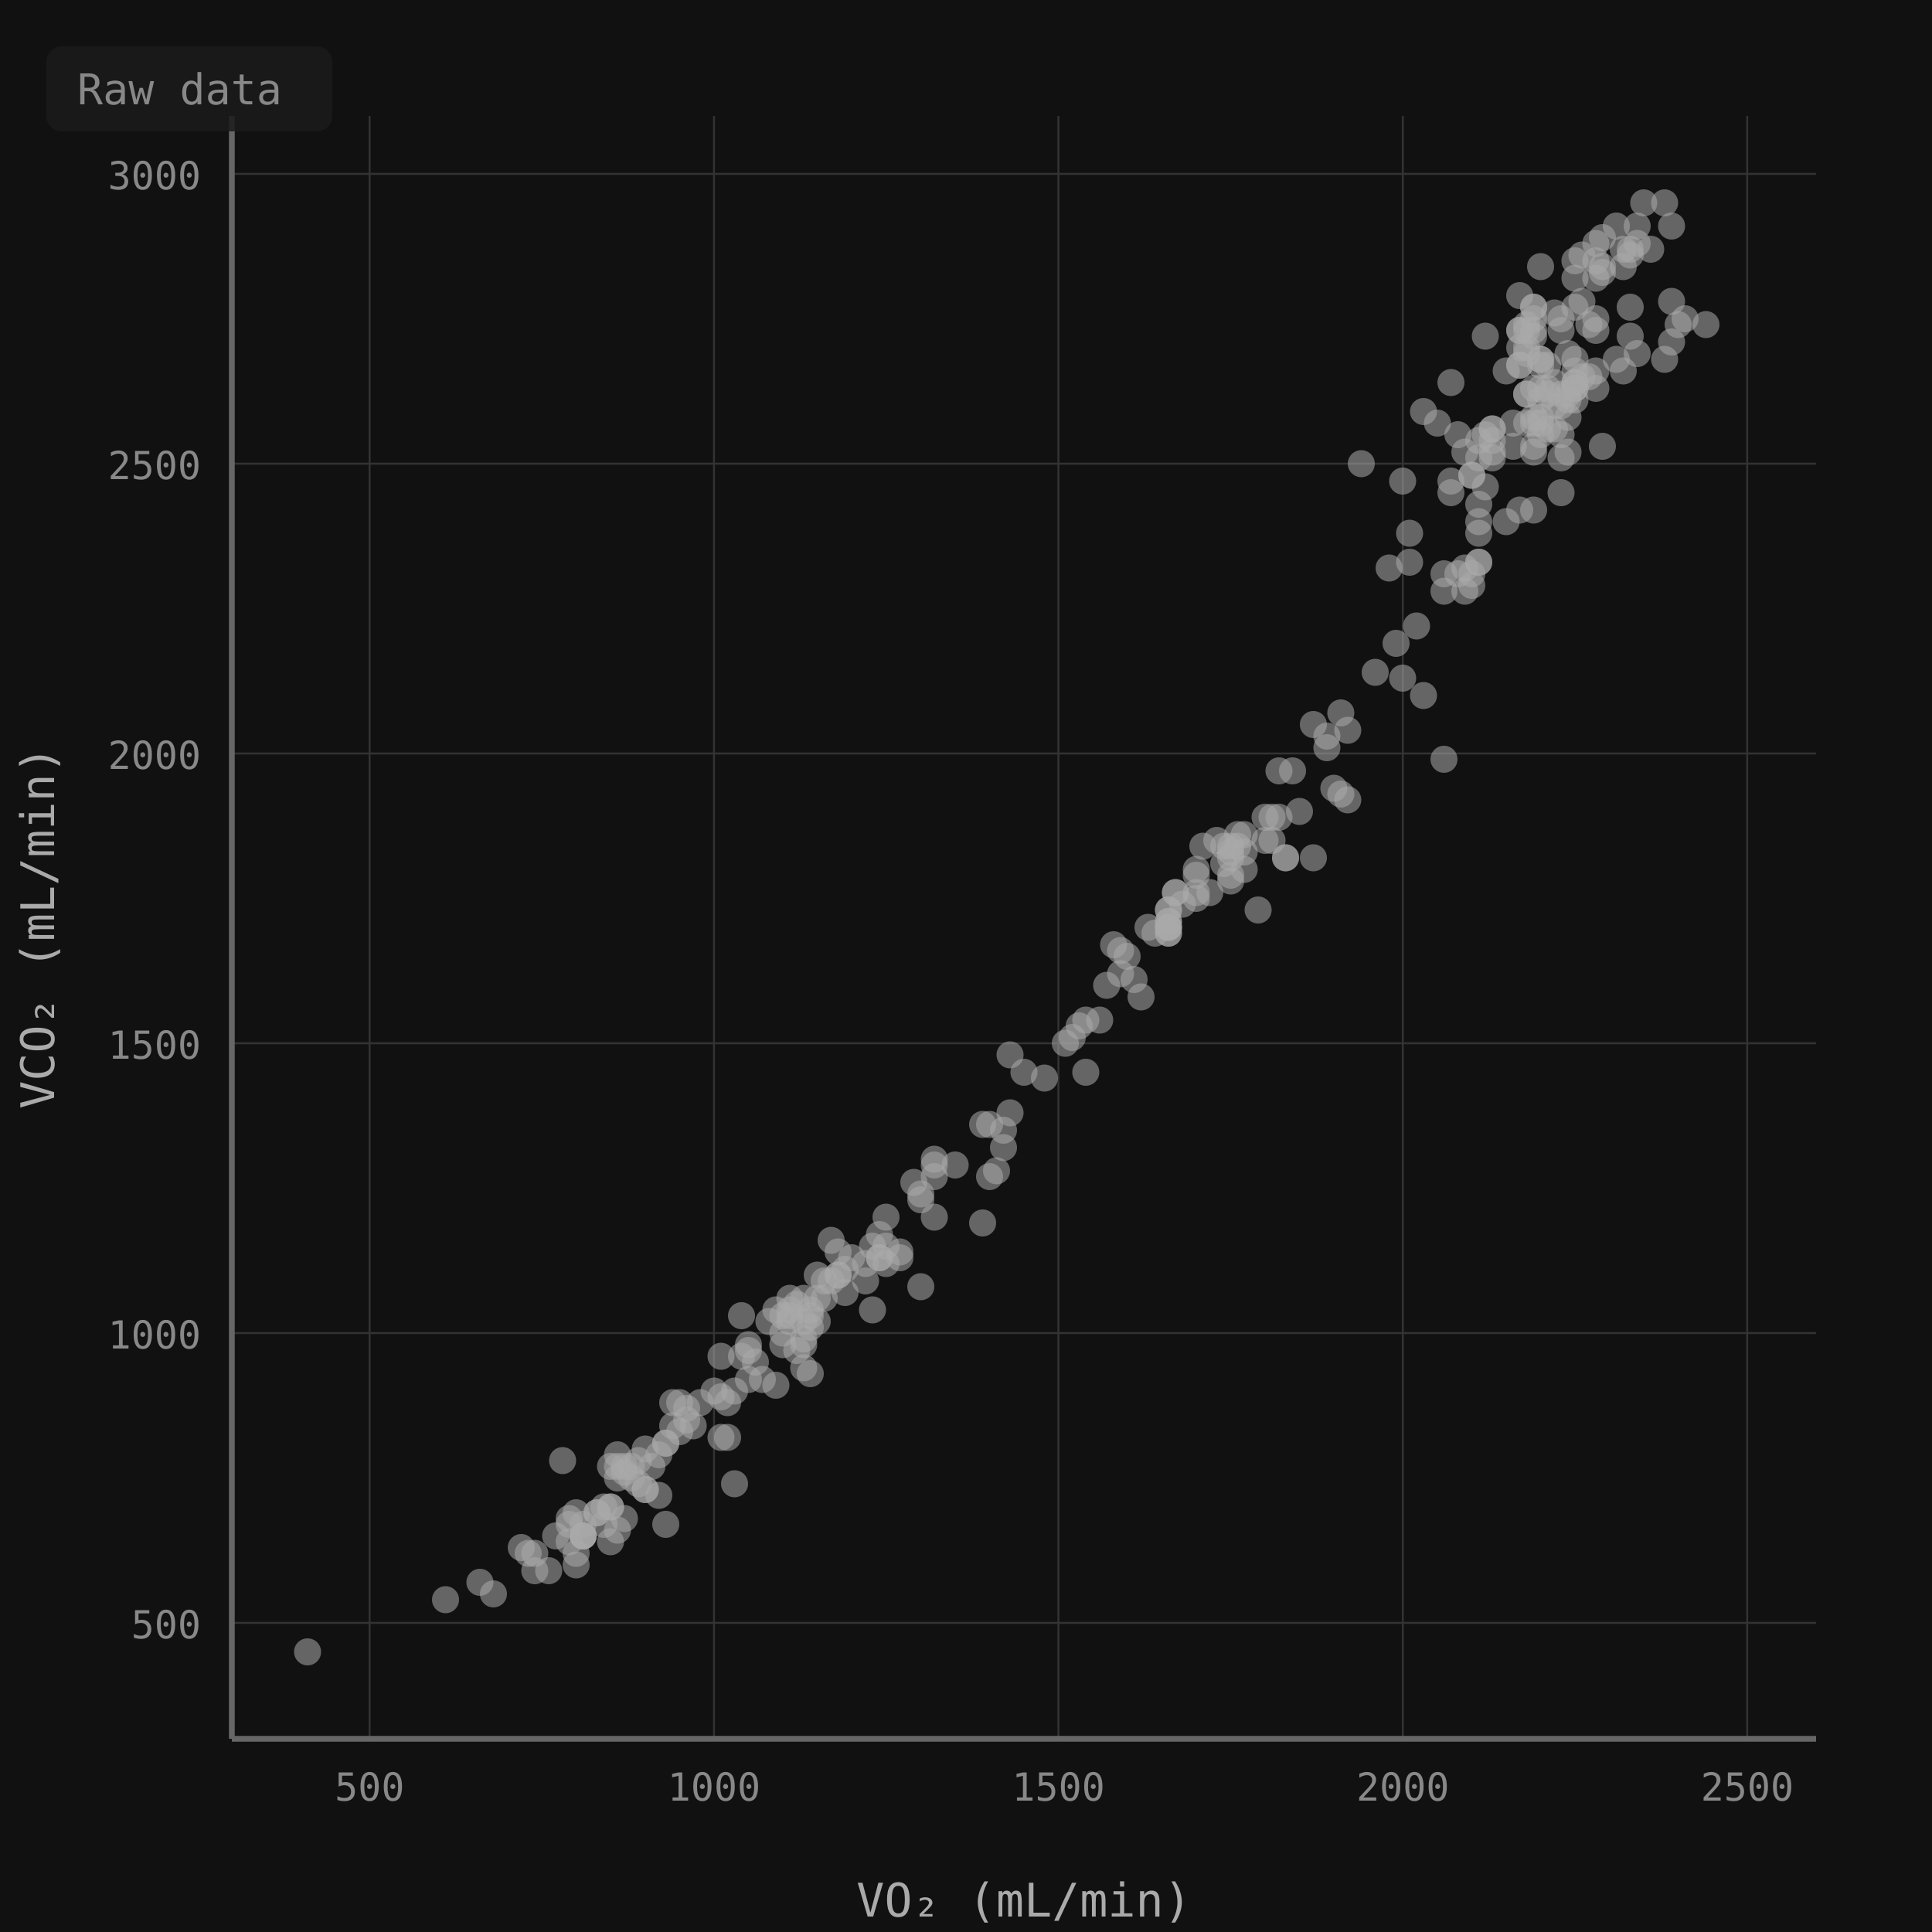
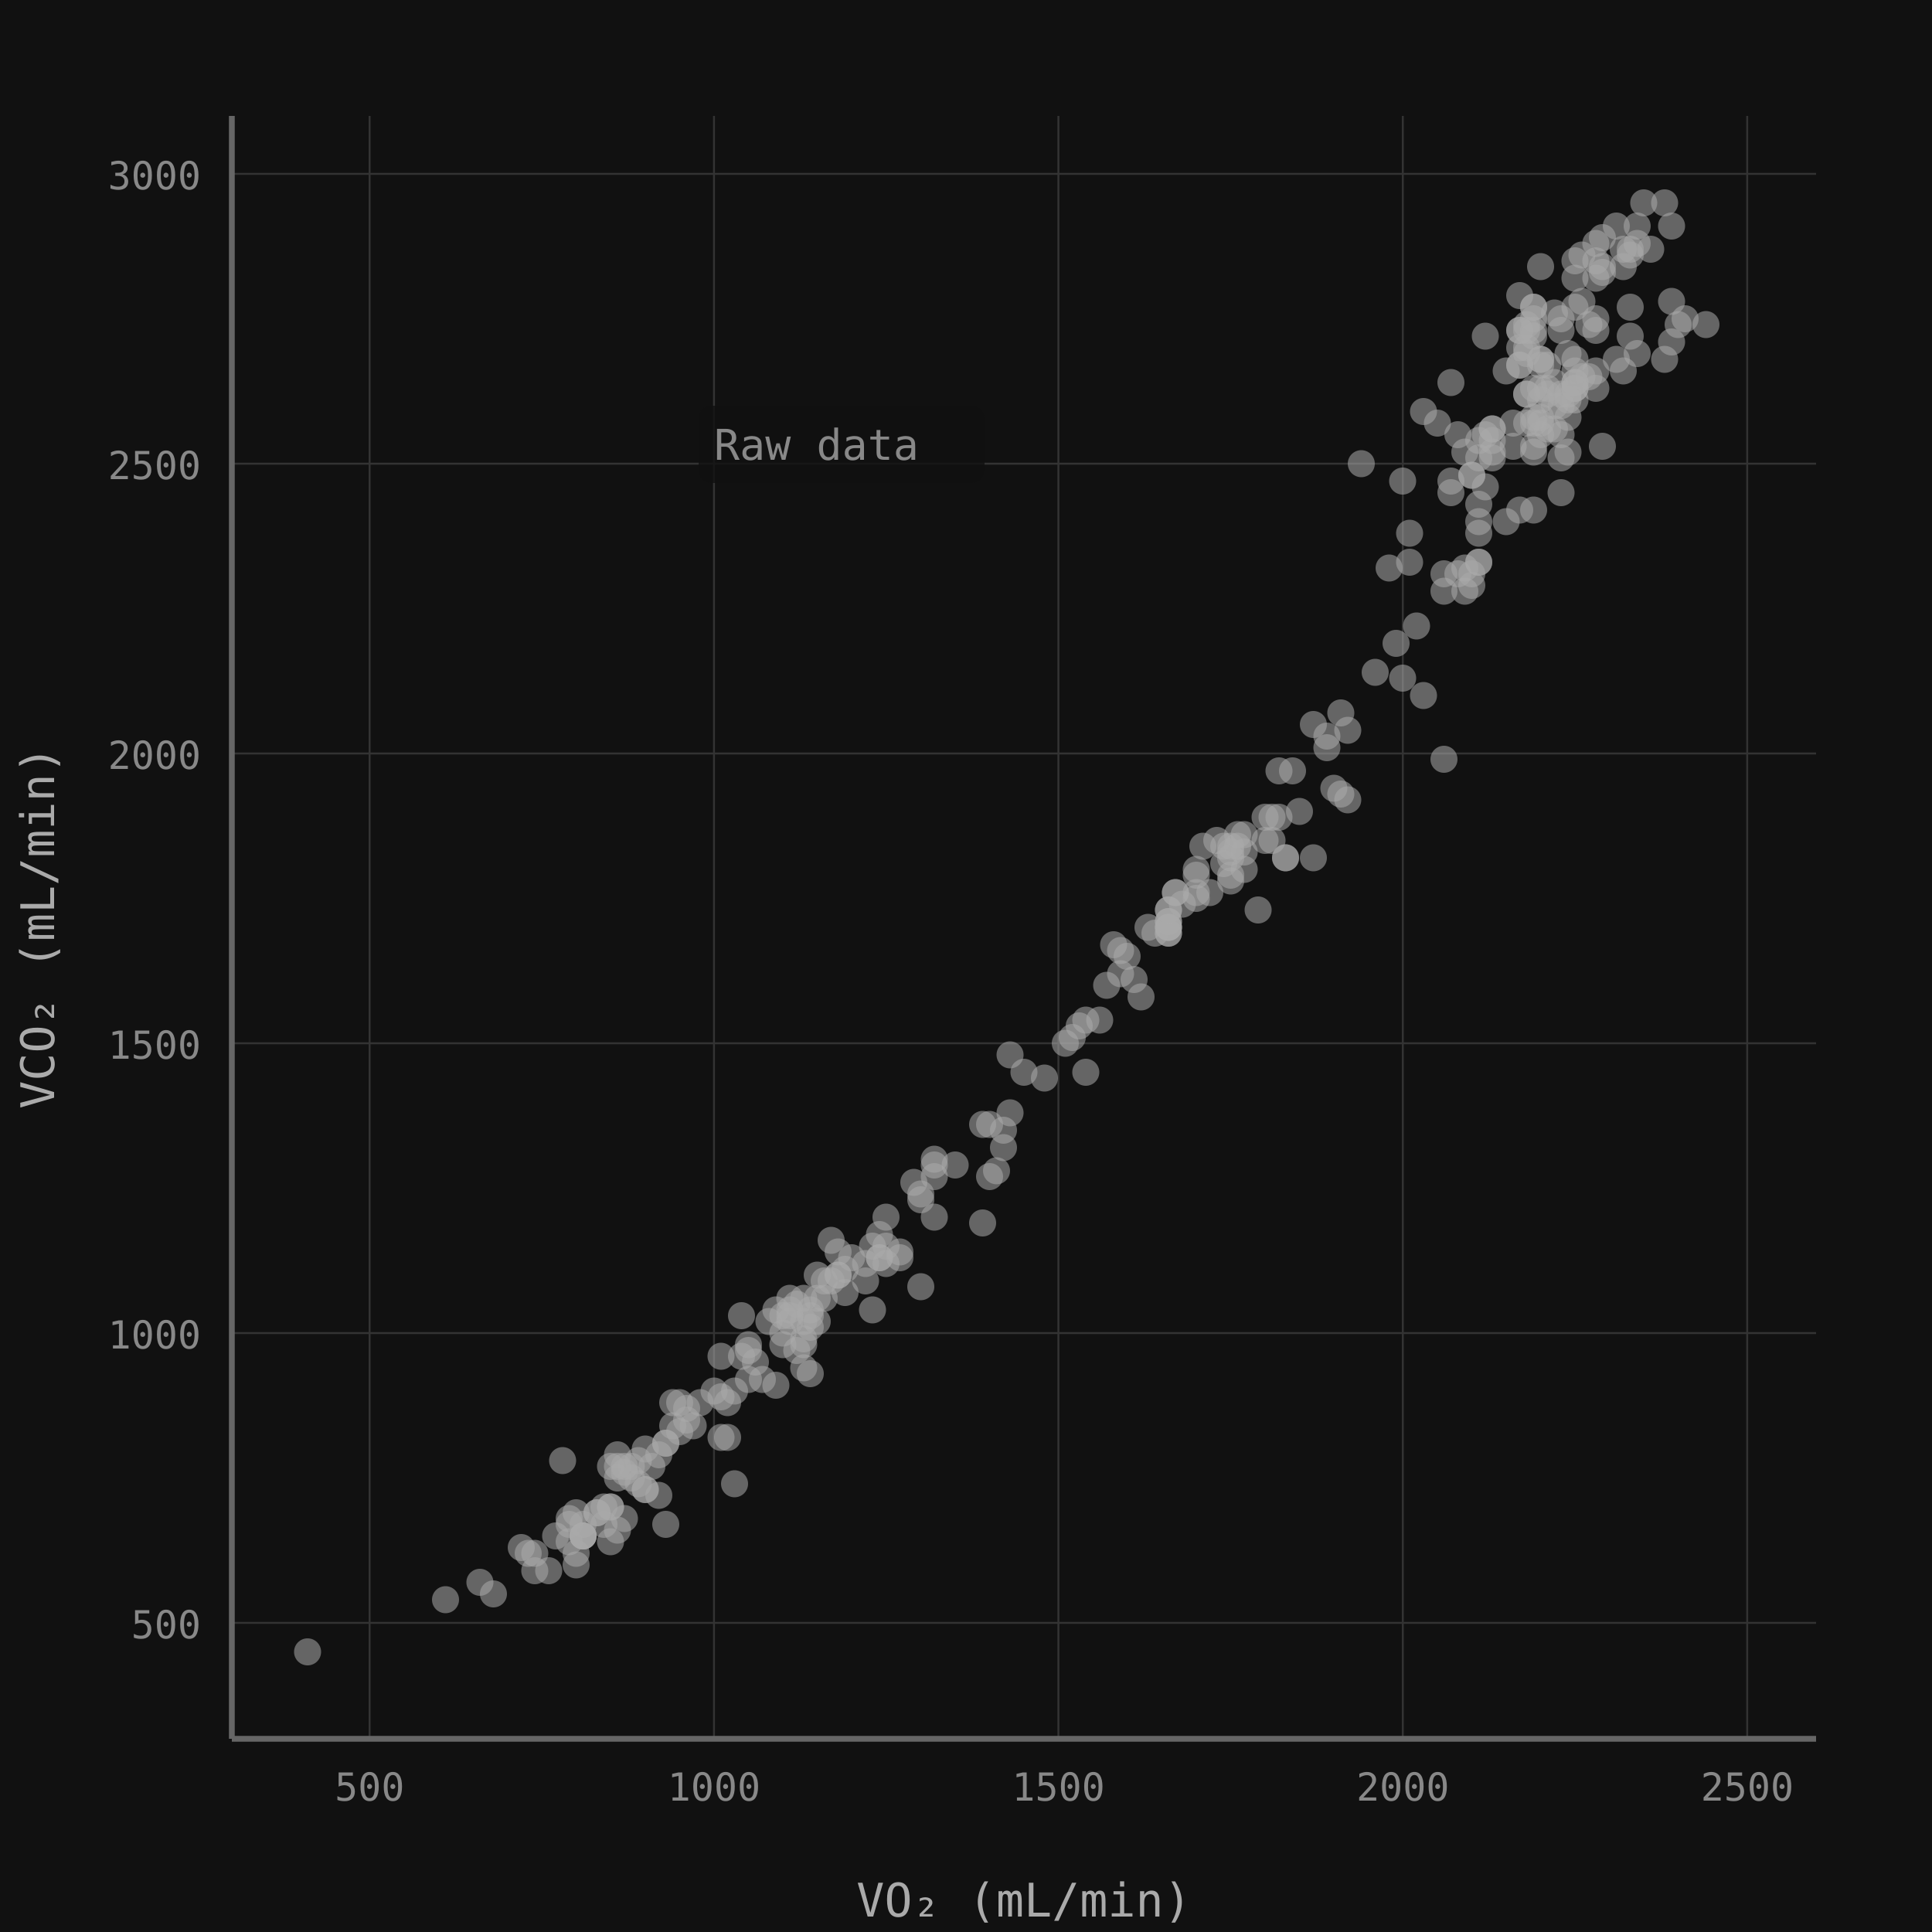
<svg xmlns="http://www.w3.org/2000/svg" width="500" height="500" viewBox="0 0 500 500">
  <rect width="500" height="500" fill="#111" />
  <line x1="95.652" y1="30" x2="95.652" y2="450" stroke="#333" stroke-width="0.5" />
  <line x1="184.783" y1="30" x2="184.783" y2="450" stroke="#333" stroke-width="0.5" />
  <line x1="273.913" y1="30" x2="273.913" y2="450" stroke="#333" stroke-width="0.5" />
  <line x1="363.043" y1="30" x2="363.043" y2="450" stroke="#333" stroke-width="0.5" />
  <line x1="452.174" y1="30" x2="452.174" y2="450" stroke="#333" stroke-width="0.5" />
  <line x1="60" y1="420" x2="470" y2="420" stroke="#333" stroke-width="0.5" />
  <line x1="60" y1="345" x2="470" y2="345" stroke="#333" stroke-width="0.5" />
  <line x1="60" y1="270" x2="470" y2="270" stroke="#333" stroke-width="0.5" />
  <line x1="60" y1="195" x2="470" y2="195" stroke="#333" stroke-width="0.5" />
  <line x1="60" y1="120" x2="470" y2="120" stroke="#333" stroke-width="0.5" />
  <line x1="60" y1="45" x2="470" y2="45" stroke="#333" stroke-width="0.5" />
  <line x1="60" y1="450" x2="470" y2="450" stroke="#666" stroke-width="1.5" />
  <line x1="60" y1="30" x2="60" y2="450" stroke="#666" stroke-width="1.5" />
  <text x="95.652" y="466" text-anchor="middle" fill="#888" font-size="10" font-family="monospace">500</text>
  <text x="184.783" y="466" text-anchor="middle" fill="#888" font-size="10" font-family="monospace">1000</text>
  <text x="273.913" y="466" text-anchor="middle" fill="#888" font-size="10" font-family="monospace">1500</text>
  <text x="363.043" y="466" text-anchor="middle" fill="#888" font-size="10" font-family="monospace">2000</text>
  <text x="452.174" y="466" text-anchor="middle" fill="#888" font-size="10" font-family="monospace">2500</text>
  <text x="52" y="424" text-anchor="end" fill="#888" font-size="10" font-family="monospace">500</text>
  <text x="52" y="349" text-anchor="end" fill="#888" font-size="10" font-family="monospace">1000</text>
  <text x="52" y="274" text-anchor="end" fill="#888" font-size="10" font-family="monospace">1500</text>
  <text x="52" y="199" text-anchor="end" fill="#888" font-size="10" font-family="monospace">2000</text>
  <text x="52" y="124" text-anchor="end" fill="#888" font-size="10" font-family="monospace">2500</text>
  <text x="52" y="49" text-anchor="end" fill="#888" font-size="10" font-family="monospace">3000</text>
  <text x="265" y="496" text-anchor="middle" fill="#aaa" font-size="12" font-family="monospace">VO₂ (mL/min)</text>
  <text x="14" y="240" text-anchor="middle" fill="#aaa" font-size="12" font-family="monospace" transform="rotate(-90,14,240)">VCO₂ (mL/min)</text>
  <circle cx="79.6" cy="427.5" r="3.5" fill="#aaa" fill-opacity="0.55" stroke="none" />
  <circle cx="145.6" cy="378.0" r="3.5" fill="#aaa" fill-opacity="0.55" stroke="none" />
  <circle cx="115.3" cy="414.0" r="3.5" fill="#aaa" fill-opacity="0.55" stroke="none" />
  <circle cx="136.7" cy="402.0" r="3.5" fill="#aaa" fill-opacity="0.55" stroke="none" />
  <circle cx="172.3" cy="394.5" r="3.5" fill="#aaa" fill-opacity="0.55" stroke="none" />
  <circle cx="149.1" cy="405.0" r="3.5" fill="#aaa" fill-opacity="0.55" stroke="none" />
  <circle cx="161.6" cy="393.0" r="3.5" fill="#aaa" fill-opacity="0.55" stroke="none" />
  <circle cx="142.0" cy="406.5" r="3.5" fill="#aaa" fill-opacity="0.55" stroke="none" />
  <circle cx="159.8" cy="396.0" r="3.5" fill="#aaa" fill-opacity="0.55" stroke="none" />
  <circle cx="149.1" cy="402.0" r="3.5" fill="#aaa" fill-opacity="0.55" stroke="none" />
  <circle cx="158.0" cy="399.0" r="3.5" fill="#aaa" fill-opacity="0.55" stroke="none" />
  <circle cx="170.5" cy="387.0" r="3.5" fill="#aaa" fill-opacity="0.55" stroke="none" />
  <circle cx="156.3" cy="394.5" r="3.5" fill="#aaa" fill-opacity="0.55" stroke="none" />
  <circle cx="190.1" cy="384.0" r="3.5" fill="#aaa" fill-opacity="0.55" stroke="none" />
  <circle cx="154.5" cy="391.5" r="3.5" fill="#aaa" fill-opacity="0.55" stroke="none" />
  <circle cx="156.3" cy="390.0" r="3.5" fill="#aaa" fill-opacity="0.55" stroke="none" />
  <circle cx="143.8" cy="397.5" r="3.5" fill="#aaa" fill-opacity="0.55" stroke="none" />
  <circle cx="150.9" cy="397.5" r="3.5" fill="#aaa" fill-opacity="0.55" stroke="none" />
  <circle cx="167.0" cy="385.5" r="3.5" fill="#aaa" fill-opacity="0.55" stroke="none" />
  <circle cx="163.4" cy="382.5" r="3.5" fill="#aaa" fill-opacity="0.55" stroke="none" />
  <circle cx="124.2" cy="409.5" r="3.5" fill="#aaa" fill-opacity="0.55" stroke="none" />
  <circle cx="147.3" cy="399.0" r="3.5" fill="#aaa" fill-opacity="0.55" stroke="none" />
  <circle cx="150.9" cy="397.5" r="3.5" fill="#aaa" fill-opacity="0.55" stroke="none" />
  <circle cx="138.4" cy="406.5" r="3.5" fill="#aaa" fill-opacity="0.55" stroke="none" />
  <circle cx="150.9" cy="397.5" r="3.5" fill="#aaa" fill-opacity="0.55" stroke="none" />
  <circle cx="150.9" cy="394.5" r="3.5" fill="#aaa" fill-opacity="0.55" stroke="none" />
  <circle cx="127.7" cy="412.5" r="3.5" fill="#aaa" fill-opacity="0.55" stroke="none" />
  <circle cx="179.4" cy="369.0" r="3.5" fill="#aaa" fill-opacity="0.55" stroke="none" />
  <circle cx="158.0" cy="379.5" r="3.5" fill="#aaa" fill-opacity="0.55" stroke="none" />
  <circle cx="134.9" cy="400.5" r="3.5" fill="#aaa" fill-opacity="0.55" stroke="none" />
  <circle cx="147.3" cy="393.0" r="3.5" fill="#aaa" fill-opacity="0.55" stroke="none" />
  <circle cx="138.4" cy="402.0" r="3.5" fill="#aaa" fill-opacity="0.55" stroke="none" />
  <circle cx="150.9" cy="397.5" r="3.5" fill="#aaa" fill-opacity="0.55" stroke="none" />
  <circle cx="167.0" cy="385.5" r="3.5" fill="#aaa" fill-opacity="0.55" stroke="none" />
  <circle cx="158.0" cy="390.0" r="3.5" fill="#aaa" fill-opacity="0.55" stroke="none" />
  <circle cx="158.0" cy="390.0" r="3.5" fill="#aaa" fill-opacity="0.55" stroke="none" />
  <circle cx="154.5" cy="391.5" r="3.5" fill="#aaa" fill-opacity="0.55" stroke="none" />
  <circle cx="175.9" cy="370.5" r="3.5" fill="#aaa" fill-opacity="0.55" stroke="none" />
  <circle cx="147.3" cy="394.5" r="3.5" fill="#aaa" fill-opacity="0.55" stroke="none" />
  <circle cx="168.7" cy="379.5" r="3.5" fill="#aaa" fill-opacity="0.55" stroke="none" />
  <circle cx="170.5" cy="376.5" r="3.5" fill="#aaa" fill-opacity="0.55" stroke="none" />
  <circle cx="188.3" cy="372.0" r="3.5" fill="#aaa" fill-opacity="0.55" stroke="none" />
  <circle cx="165.2" cy="384.0" r="3.5" fill="#aaa" fill-opacity="0.55" stroke="none" />
  <circle cx="186.6" cy="372.0" r="3.5" fill="#aaa" fill-opacity="0.55" stroke="none" />
  <circle cx="208.0" cy="354.0" r="3.5" fill="#aaa" fill-opacity="0.55" stroke="none" />
  <circle cx="238.3" cy="333.0" r="3.5" fill="#aaa" fill-opacity="0.55" stroke="none" />
  <circle cx="218.7" cy="334.5" r="3.5" fill="#aaa" fill-opacity="0.55" stroke="none" />
  <circle cx="193.7" cy="349.5" r="3.5" fill="#aaa" fill-opacity="0.55" stroke="none" />
  <circle cx="174.1" cy="363.0" r="3.5" fill="#aaa" fill-opacity="0.55" stroke="none" />
  <circle cx="159.8" cy="376.5" r="3.5" fill="#aaa" fill-opacity="0.55" stroke="none" />
  <circle cx="159.8" cy="379.5" r="3.5" fill="#aaa" fill-opacity="0.55" stroke="none" />
  <circle cx="209.7" cy="355.5" r="3.5" fill="#aaa" fill-opacity="0.55" stroke="none" />
  <circle cx="200.8" cy="358.5" r="3.5" fill="#aaa" fill-opacity="0.55" stroke="none" />
  <circle cx="208.0" cy="346.5" r="3.5" fill="#aaa" fill-opacity="0.55" stroke="none" />
  <circle cx="163.4" cy="379.5" r="3.5" fill="#aaa" fill-opacity="0.55" stroke="none" />
  <circle cx="177.7" cy="364.5" r="3.5" fill="#aaa" fill-opacity="0.55" stroke="none" />
  <circle cx="175.9" cy="363.0" r="3.5" fill="#aaa" fill-opacity="0.55" stroke="none" />
  <circle cx="174.1" cy="369.0" r="3.5" fill="#aaa" fill-opacity="0.55" stroke="none" />
  <circle cx="159.8" cy="382.5" r="3.5" fill="#aaa" fill-opacity="0.55" stroke="none" />
  <circle cx="149.1" cy="391.5" r="3.5" fill="#aaa" fill-opacity="0.55" stroke="none" />
  <circle cx="161.6" cy="379.5" r="3.5" fill="#aaa" fill-opacity="0.55" stroke="none" />
  <circle cx="197.3" cy="357.0" r="3.5" fill="#aaa" fill-opacity="0.55" stroke="none" />
  <circle cx="195.5" cy="352.5" r="3.5" fill="#aaa" fill-opacity="0.55" stroke="none" />
  <circle cx="167.0" cy="375.0" r="3.5" fill="#aaa" fill-opacity="0.55" stroke="none" />
  <circle cx="190.1" cy="360.0" r="3.5" fill="#aaa" fill-opacity="0.55" stroke="none" />
  <circle cx="161.6" cy="381.0" r="3.5" fill="#aaa" fill-opacity="0.55" stroke="none" />
  <circle cx="177.7" cy="367.5" r="3.5" fill="#aaa" fill-opacity="0.55" stroke="none" />
  <circle cx="165.2" cy="378.0" r="3.5" fill="#aaa" fill-opacity="0.55" stroke="none" />
  <circle cx="172.3" cy="373.5" r="3.5" fill="#aaa" fill-opacity="0.55" stroke="none" />
  <circle cx="172.3" cy="373.5" r="3.5" fill="#aaa" fill-opacity="0.55" stroke="none" />
  <circle cx="193.7" cy="357.0" r="3.5" fill="#aaa" fill-opacity="0.55" stroke="none" />
  <circle cx="184.8" cy="360.0" r="3.5" fill="#aaa" fill-opacity="0.55" stroke="none" />
  <circle cx="181.2" cy="363.0" r="3.5" fill="#aaa" fill-opacity="0.55" stroke="none" />
  <circle cx="202.6" cy="348.0" r="3.5" fill="#aaa" fill-opacity="0.55" stroke="none" />
  <circle cx="225.8" cy="339.0" r="3.5" fill="#aaa" fill-opacity="0.55" stroke="none" />
  <circle cx="206.2" cy="337.5" r="3.5" fill="#aaa" fill-opacity="0.55" stroke="none" />
  <circle cx="216.9" cy="324.0" r="3.5" fill="#aaa" fill-opacity="0.55" stroke="none" />
  <circle cx="215.1" cy="321.0" r="3.5" fill="#aaa" fill-opacity="0.55" stroke="none" />
  <circle cx="191.9" cy="340.5" r="3.5" fill="#aaa" fill-opacity="0.55" stroke="none" />
  <circle cx="186.6" cy="351.0" r="3.5" fill="#aaa" fill-opacity="0.55" stroke="none" />
  <circle cx="191.9" cy="351.0" r="3.5" fill="#aaa" fill-opacity="0.55" stroke="none" />
  <circle cx="186.6" cy="361.5" r="3.5" fill="#aaa" fill-opacity="0.55" stroke="none" />
  <circle cx="206.2" cy="349.5" r="3.5" fill="#aaa" fill-opacity="0.55" stroke="none" />
  <circle cx="188.3" cy="363.0" r="3.5" fill="#aaa" fill-opacity="0.55" stroke="none" />
  <circle cx="208.0" cy="348.0" r="3.5" fill="#aaa" fill-opacity="0.55" stroke="none" />
  <circle cx="209.7" cy="343.5" r="3.5" fill="#aaa" fill-opacity="0.55" stroke="none" />
  <circle cx="229.3" cy="327.0" r="3.5" fill="#aaa" fill-opacity="0.55" stroke="none" />
  <circle cx="224.0" cy="331.5" r="3.5" fill="#aaa" fill-opacity="0.55" stroke="none" />
  <circle cx="209.7" cy="340.5" r="3.5" fill="#aaa" fill-opacity="0.55" stroke="none" />
  <circle cx="232.9" cy="324.0" r="3.5" fill="#aaa" fill-opacity="0.55" stroke="none" />
  <circle cx="209.7" cy="339.0" r="3.5" fill="#aaa" fill-opacity="0.55" stroke="none" />
  <circle cx="202.6" cy="345.0" r="3.5" fill="#aaa" fill-opacity="0.55" stroke="none" />
  <circle cx="208.0" cy="342.0" r="3.5" fill="#aaa" fill-opacity="0.55" stroke="none" />
  <circle cx="227.6" cy="325.5" r="3.5" fill="#aaa" fill-opacity="0.55" stroke="none" />
  <circle cx="254.3" cy="316.5" r="3.5" fill="#aaa" fill-opacity="0.55" stroke="none" />
  <circle cx="204.4" cy="340.5" r="3.5" fill="#aaa" fill-opacity="0.55" stroke="none" />
  <circle cx="238.3" cy="309.0" r="3.5" fill="#aaa" fill-opacity="0.55" stroke="none" />
  <circle cx="229.3" cy="315.0" r="3.5" fill="#aaa" fill-opacity="0.55" stroke="none" />
  <circle cx="204.4" cy="336.0" r="3.5" fill="#aaa" fill-opacity="0.55" stroke="none" />
  <circle cx="200.8" cy="339.0" r="3.5" fill="#aaa" fill-opacity="0.55" stroke="none" />
  <circle cx="193.7" cy="348.0" r="3.5" fill="#aaa" fill-opacity="0.55" stroke="none" />
  <circle cx="216.9" cy="330.0" r="3.5" fill="#aaa" fill-opacity="0.55" stroke="none" />
  <circle cx="218.7" cy="328.5" r="3.5" fill="#aaa" fill-opacity="0.55" stroke="none" />
  <circle cx="204.4" cy="339.0" r="3.5" fill="#aaa" fill-opacity="0.55" stroke="none" />
  <circle cx="232.9" cy="325.5" r="3.5" fill="#aaa" fill-opacity="0.55" stroke="none" />
  <circle cx="227.6" cy="325.5" r="3.5" fill="#aaa" fill-opacity="0.55" stroke="none" />
  <circle cx="224.0" cy="327.0" r="3.5" fill="#aaa" fill-opacity="0.55" stroke="none" />
  <circle cx="211.5" cy="336.0" r="3.5" fill="#aaa" fill-opacity="0.55" stroke="none" />
  <circle cx="211.5" cy="342.0" r="3.5" fill="#aaa" fill-opacity="0.55" stroke="none" />
  <circle cx="225.8" cy="322.5" r="3.5" fill="#aaa" fill-opacity="0.55" stroke="none" />
  <circle cx="213.3" cy="336.0" r="3.5" fill="#aaa" fill-opacity="0.55" stroke="none" />
  <circle cx="213.3" cy="331.5" r="3.5" fill="#aaa" fill-opacity="0.55" stroke="none" />
  <circle cx="216.9" cy="330.0" r="3.5" fill="#aaa" fill-opacity="0.55" stroke="none" />
  <circle cx="208.0" cy="336.0" r="3.5" fill="#aaa" fill-opacity="0.55" stroke="none" />
  <circle cx="211.5" cy="330.0" r="3.5" fill="#aaa" fill-opacity="0.55" stroke="none" />
  <circle cx="199.0" cy="342.0" r="3.5" fill="#aaa" fill-opacity="0.55" stroke="none" />
  <circle cx="202.6" cy="340.5" r="3.5" fill="#aaa" fill-opacity="0.55" stroke="none" />
  <circle cx="204.4" cy="342.0" r="3.5" fill="#aaa" fill-opacity="0.55" stroke="none" />
  <circle cx="229.3" cy="322.5" r="3.5" fill="#aaa" fill-opacity="0.55" stroke="none" />
  <circle cx="227.6" cy="319.5" r="3.5" fill="#aaa" fill-opacity="0.55" stroke="none" />
  <circle cx="215.1" cy="331.5" r="3.5" fill="#aaa" fill-opacity="0.55" stroke="none" />
  <circle cx="241.8" cy="304.5" r="3.5" fill="#aaa" fill-opacity="0.55" stroke="none" />
  <circle cx="238.3" cy="310.5" r="3.5" fill="#aaa" fill-opacity="0.55" stroke="none" />
  <circle cx="241.8" cy="301.5" r="3.5" fill="#aaa" fill-opacity="0.55" stroke="none" />
  <circle cx="241.8" cy="300.0" r="3.5" fill="#aaa" fill-opacity="0.55" stroke="none" />
  <circle cx="220.4" cy="325.5" r="3.5" fill="#aaa" fill-opacity="0.55" stroke="none" />
  <circle cx="256.1" cy="304.5" r="3.5" fill="#aaa" fill-opacity="0.55" stroke="none" />
  <circle cx="257.9" cy="303.0" r="3.5" fill="#aaa" fill-opacity="0.55" stroke="none" />
  <circle cx="281.0" cy="277.5" r="3.5" fill="#aaa" fill-opacity="0.55" stroke="none" />
  <circle cx="256.1" cy="291.0" r="3.5" fill="#aaa" fill-opacity="0.55" stroke="none" />
  <circle cx="247.2" cy="301.5" r="3.5" fill="#aaa" fill-opacity="0.55" stroke="none" />
  <circle cx="270.3" cy="279.0" r="3.5" fill="#aaa" fill-opacity="0.55" stroke="none" />
  <circle cx="236.5" cy="306.0" r="3.5" fill="#aaa" fill-opacity="0.55" stroke="none" />
  <circle cx="261.4" cy="288.0" r="3.5" fill="#aaa" fill-opacity="0.55" stroke="none" />
  <circle cx="259.7" cy="292.5" r="3.5" fill="#aaa" fill-opacity="0.55" stroke="none" />
  <circle cx="259.7" cy="297.0" r="3.5" fill="#aaa" fill-opacity="0.55" stroke="none" />
  <circle cx="241.8" cy="315.0" r="3.5" fill="#aaa" fill-opacity="0.55" stroke="none" />
  <circle cx="284.6" cy="264.0" r="3.5" fill="#aaa" fill-opacity="0.55" stroke="none" />
  <circle cx="277.5" cy="268.5" r="3.5" fill="#aaa" fill-opacity="0.55" stroke="none" />
  <circle cx="295.3" cy="258.0" r="3.5" fill="#aaa" fill-opacity="0.55" stroke="none" />
  <circle cx="265.0" cy="277.5" r="3.5" fill="#aaa" fill-opacity="0.55" stroke="none" />
  <circle cx="275.7" cy="270.0" r="3.5" fill="#aaa" fill-opacity="0.55" stroke="none" />
  <circle cx="281.0" cy="264.0" r="3.5" fill="#aaa" fill-opacity="0.55" stroke="none" />
  <circle cx="254.3" cy="291.0" r="3.5" fill="#aaa" fill-opacity="0.55" stroke="none" />
  <circle cx="325.6" cy="235.5" r="3.5" fill="#aaa" fill-opacity="0.55" stroke="none" />
  <circle cx="332.7" cy="222.0" r="3.5" fill="#aaa" fill-opacity="0.55" stroke="none" />
  <circle cx="329.2" cy="211.5" r="3.5" fill="#aaa" fill-opacity="0.55" stroke="none" />
  <circle cx="302.4" cy="238.5" r="3.5" fill="#aaa" fill-opacity="0.55" stroke="none" />
  <circle cx="288.2" cy="244.5" r="3.5" fill="#aaa" fill-opacity="0.55" stroke="none" />
  <circle cx="290.0" cy="246.0" r="3.5" fill="#aaa" fill-opacity="0.55" stroke="none" />
  <circle cx="261.4" cy="273.0" r="3.5" fill="#aaa" fill-opacity="0.55" stroke="none" />
  <circle cx="302.4" cy="240.0" r="3.5" fill="#aaa" fill-opacity="0.55" stroke="none" />
  <circle cx="279.3" cy="265.5" r="3.5" fill="#aaa" fill-opacity="0.55" stroke="none" />
  <circle cx="318.5" cy="228.0" r="3.5" fill="#aaa" fill-opacity="0.55" stroke="none" />
  <circle cx="298.9" cy="241.5" r="3.5" fill="#aaa" fill-opacity="0.55" stroke="none" />
  <circle cx="309.6" cy="231.0" r="3.5" fill="#aaa" fill-opacity="0.55" stroke="none" />
  <circle cx="302.4" cy="235.5" r="3.5" fill="#aaa" fill-opacity="0.55" stroke="none" />
  <circle cx="291.7" cy="247.5" r="3.5" fill="#aaa" fill-opacity="0.55" stroke="none" />
  <circle cx="302.4" cy="240.0" r="3.5" fill="#aaa" fill-opacity="0.55" stroke="none" />
  <circle cx="302.4" cy="238.5" r="3.5" fill="#aaa" fill-opacity="0.55" stroke="none" />
  <circle cx="309.6" cy="232.5" r="3.5" fill="#aaa" fill-opacity="0.55" stroke="none" />
  <circle cx="290.0" cy="252.0" r="3.5" fill="#aaa" fill-opacity="0.55" stroke="none" />
  <circle cx="302.4" cy="241.5" r="3.5" fill="#aaa" fill-opacity="0.55" stroke="none" />
  <circle cx="302.4" cy="241.5" r="3.5" fill="#aaa" fill-opacity="0.55" stroke="none" />
  <circle cx="327.4" cy="217.5" r="3.5" fill="#aaa" fill-opacity="0.55" stroke="none" />
  <circle cx="293.5" cy="253.5" r="3.5" fill="#aaa" fill-opacity="0.55" stroke="none" />
  <circle cx="322.0" cy="220.5" r="3.5" fill="#aaa" fill-opacity="0.55" stroke="none" />
  <circle cx="339.9" cy="222.0" r="3.5" fill="#aaa" fill-opacity="0.55" stroke="none" />
  <circle cx="373.7" cy="196.5" r="3.5" fill="#aaa" fill-opacity="0.55" stroke="none" />
  <circle cx="332.7" cy="222.0" r="3.5" fill="#aaa" fill-opacity="0.55" stroke="none" />
  <circle cx="345.2" cy="204.0" r="3.5" fill="#aaa" fill-opacity="0.55" stroke="none" />
  <circle cx="327.4" cy="211.5" r="3.5" fill="#aaa" fill-opacity="0.55" stroke="none" />
  <circle cx="320.3" cy="216.0" r="3.5" fill="#aaa" fill-opacity="0.55" stroke="none" />
  <circle cx="320.3" cy="219.0" r="3.5" fill="#aaa" fill-opacity="0.55" stroke="none" />
  <circle cx="331.0" cy="199.5" r="3.5" fill="#aaa" fill-opacity="0.55" stroke="none" />
  <circle cx="311.3" cy="219.0" r="3.5" fill="#aaa" fill-opacity="0.55" stroke="none" />
  <circle cx="304.2" cy="231.0" r="3.5" fill="#aaa" fill-opacity="0.55" stroke="none" />
  <circle cx="316.7" cy="219.0" r="3.5" fill="#aaa" fill-opacity="0.55" stroke="none" />
  <circle cx="314.9" cy="217.5" r="3.5" fill="#aaa" fill-opacity="0.55" stroke="none" />
  <circle cx="309.6" cy="225.0" r="3.5" fill="#aaa" fill-opacity="0.55" stroke="none" />
  <circle cx="297.1" cy="240.0" r="3.5" fill="#aaa" fill-opacity="0.55" stroke="none" />
  <circle cx="313.1" cy="231.0" r="3.5" fill="#aaa" fill-opacity="0.55" stroke="none" />
  <circle cx="304.2" cy="231.0" r="3.5" fill="#aaa" fill-opacity="0.55" stroke="none" />
  <circle cx="316.7" cy="223.5" r="3.5" fill="#aaa" fill-opacity="0.55" stroke="none" />
  <circle cx="322.0" cy="225.0" r="3.5" fill="#aaa" fill-opacity="0.55" stroke="none" />
  <circle cx="318.5" cy="220.5" r="3.5" fill="#aaa" fill-opacity="0.55" stroke="none" />
  <circle cx="318.5" cy="222.0" r="3.5" fill="#aaa" fill-opacity="0.55" stroke="none" />
  <circle cx="302.4" cy="235.5" r="3.5" fill="#aaa" fill-opacity="0.55" stroke="none" />
  <circle cx="306.0" cy="234.0" r="3.5" fill="#aaa" fill-opacity="0.55" stroke="none" />
  <circle cx="336.3" cy="210.0" r="3.5" fill="#aaa" fill-opacity="0.55" stroke="none" />
  <circle cx="322.0" cy="216.0" r="3.5" fill="#aaa" fill-opacity="0.55" stroke="none" />
  <circle cx="309.6" cy="226.5" r="3.5" fill="#aaa" fill-opacity="0.55" stroke="none" />
  <circle cx="318.5" cy="226.5" r="3.5" fill="#aaa" fill-opacity="0.55" stroke="none" />
  <circle cx="286.4" cy="255.0" r="3.5" fill="#aaa" fill-opacity="0.55" stroke="none" />
  <circle cx="331.0" cy="211.5" r="3.5" fill="#aaa" fill-opacity="0.55" stroke="none" />
  <circle cx="329.2" cy="217.5" r="3.5" fill="#aaa" fill-opacity="0.55" stroke="none" />
  <circle cx="302.4" cy="240.0" r="3.5" fill="#aaa" fill-opacity="0.55" stroke="none" />
  <circle cx="347.0" cy="205.5" r="3.5" fill="#aaa" fill-opacity="0.55" stroke="none" />
  <circle cx="348.8" cy="207.0" r="3.5" fill="#aaa" fill-opacity="0.55" stroke="none" />
  <circle cx="368.4" cy="180.0" r="3.5" fill="#aaa" fill-opacity="0.55" stroke="none" />
  <circle cx="363.0" cy="175.5" r="3.5" fill="#aaa" fill-opacity="0.55" stroke="none" />
  <circle cx="348.8" cy="189.0" r="3.5" fill="#aaa" fill-opacity="0.55" stroke="none" />
  <circle cx="343.4" cy="193.5" r="3.5" fill="#aaa" fill-opacity="0.55" stroke="none" />
  <circle cx="343.4" cy="190.5" r="3.5" fill="#aaa" fill-opacity="0.55" stroke="none" />
  <circle cx="355.9" cy="174.0" r="3.5" fill="#aaa" fill-opacity="0.55" stroke="none" />
  <circle cx="334.5" cy="199.5" r="3.5" fill="#aaa" fill-opacity="0.55" stroke="none" />
  <circle cx="339.9" cy="187.5" r="3.5" fill="#aaa" fill-opacity="0.55" stroke="none" />
  <circle cx="380.9" cy="151.5" r="3.5" fill="#aaa" fill-opacity="0.55" stroke="none" />
  <circle cx="361.3" cy="166.5" r="3.5" fill="#aaa" fill-opacity="0.55" stroke="none" />
  <circle cx="379.1" cy="153.0" r="3.5" fill="#aaa" fill-opacity="0.55" stroke="none" />
  <circle cx="347.0" cy="184.5" r="3.5" fill="#aaa" fill-opacity="0.55" stroke="none" />
  <circle cx="318.5" cy="219.0" r="3.5" fill="#aaa" fill-opacity="0.55" stroke="none" />
  <circle cx="382.7" cy="145.5" r="3.5" fill="#aaa" fill-opacity="0.55" stroke="none" />
  <circle cx="382.7" cy="145.5" r="3.5" fill="#aaa" fill-opacity="0.55" stroke="none" />
  <circle cx="389.8" cy="135.0" r="3.5" fill="#aaa" fill-opacity="0.55" stroke="none" />
  <circle cx="382.7" cy="138.0" r="3.5" fill="#aaa" fill-opacity="0.55" stroke="none" />
  <circle cx="373.7" cy="148.5" r="3.5" fill="#aaa" fill-opacity="0.55" stroke="none" />
  <circle cx="379.1" cy="147.0" r="3.5" fill="#aaa" fill-opacity="0.55" stroke="none" />
  <circle cx="380.9" cy="148.5" r="3.5" fill="#aaa" fill-opacity="0.55" stroke="none" />
  <circle cx="393.3" cy="132.0" r="3.5" fill="#aaa" fill-opacity="0.55" stroke="none" />
  <circle cx="377.3" cy="148.5" r="3.5" fill="#aaa" fill-opacity="0.55" stroke="none" />
  <circle cx="373.7" cy="153.0" r="3.5" fill="#aaa" fill-opacity="0.55" stroke="none" />
  <circle cx="404.0" cy="127.5" r="3.5" fill="#aaa" fill-opacity="0.55" stroke="none" />
  <circle cx="396.9" cy="132.0" r="3.5" fill="#aaa" fill-opacity="0.55" stroke="none" />
  <circle cx="405.8" cy="117.0" r="3.5" fill="#aaa" fill-opacity="0.55" stroke="none" />
  <circle cx="366.6" cy="162.0" r="3.5" fill="#aaa" fill-opacity="0.55" stroke="none" />
  <circle cx="414.7" cy="115.5" r="3.5" fill="#aaa" fill-opacity="0.55" stroke="none" />
  <circle cx="404.0" cy="112.5" r="3.5" fill="#aaa" fill-opacity="0.55" stroke="none" />
  <circle cx="402.3" cy="111.0" r="3.5" fill="#aaa" fill-opacity="0.55" stroke="none" />
  <circle cx="407.6" cy="99.0" r="3.5" fill="#aaa" fill-opacity="0.55" stroke="none" />
  <circle cx="395.1" cy="109.5" r="3.5" fill="#aaa" fill-opacity="0.55" stroke="none" />
  <circle cx="384.4" cy="126.0" r="3.5" fill="#aaa" fill-opacity="0.55" stroke="none" />
  <circle cx="386.2" cy="114.0" r="3.5" fill="#aaa" fill-opacity="0.55" stroke="none" />
  <circle cx="380.9" cy="123.0" r="3.5" fill="#aaa" fill-opacity="0.55" stroke="none" />
  <circle cx="386.2" cy="118.5" r="3.5" fill="#aaa" fill-opacity="0.55" stroke="none" />
  <circle cx="375.5" cy="127.5" r="3.5" fill="#aaa" fill-opacity="0.55" stroke="none" />
  <circle cx="391.6" cy="115.5" r="3.5" fill="#aaa" fill-opacity="0.55" stroke="none" />
  <circle cx="405.8" cy="108.0" r="3.5" fill="#aaa" fill-opacity="0.55" stroke="none" />
  <circle cx="400.5" cy="102.0" r="3.5" fill="#aaa" fill-opacity="0.55" stroke="none" />
  <circle cx="398.7" cy="103.5" r="3.5" fill="#aaa" fill-opacity="0.55" stroke="none" />
  <circle cx="402.3" cy="99.0" r="3.5" fill="#aaa" fill-opacity="0.55" stroke="none" />
  <circle cx="413.0" cy="82.5" r="3.5" fill="#aaa" fill-opacity="0.55" stroke="none" />
  <circle cx="395.1" cy="102.0" r="3.5" fill="#aaa" fill-opacity="0.55" stroke="none" />
  <circle cx="393.3" cy="94.5" r="3.5" fill="#aaa" fill-opacity="0.55" stroke="none" />
  <circle cx="393.3" cy="90.0" r="3.5" fill="#aaa" fill-opacity="0.55" stroke="none" />
  <circle cx="395.1" cy="90.0" r="3.5" fill="#aaa" fill-opacity="0.55" stroke="none" />
  <circle cx="377.3" cy="112.5" r="3.5" fill="#aaa" fill-opacity="0.55" stroke="none" />
  <circle cx="363.0" cy="124.5" r="3.5" fill="#aaa" fill-opacity="0.55" stroke="none" />
  <circle cx="398.7" cy="93.0" r="3.5" fill="#aaa" fill-opacity="0.55" stroke="none" />
  <circle cx="393.3" cy="94.5" r="3.5" fill="#aaa" fill-opacity="0.55" stroke="none" />
  <circle cx="395.1" cy="84.0" r="3.5" fill="#aaa" fill-opacity="0.55" stroke="none" />
  <circle cx="398.7" cy="93.0" r="3.5" fill="#aaa" fill-opacity="0.55" stroke="none" />
  <circle cx="396.9" cy="79.5" r="3.5" fill="#aaa" fill-opacity="0.55" stroke="none" />
  <circle cx="395.1" cy="85.5" r="3.5" fill="#aaa" fill-opacity="0.55" stroke="none" />
  <circle cx="389.8" cy="96.0" r="3.5" fill="#aaa" fill-opacity="0.55" stroke="none" />
  <circle cx="395.1" cy="91.5" r="3.5" fill="#aaa" fill-opacity="0.55" stroke="none" />
  <circle cx="411.2" cy="84.0" r="3.5" fill="#aaa" fill-opacity="0.55" stroke="none" />
  <circle cx="421.9" cy="79.5" r="3.5" fill="#aaa" fill-opacity="0.55" stroke="none" />
  <circle cx="405.8" cy="91.5" r="3.5" fill="#aaa" fill-opacity="0.55" stroke="none" />
  <circle cx="418.3" cy="93.0" r="3.5" fill="#aaa" fill-opacity="0.55" stroke="none" />
  <circle cx="407.6" cy="96.0" r="3.5" fill="#aaa" fill-opacity="0.55" stroke="none" />
  <circle cx="407.6" cy="100.5" r="3.5" fill="#aaa" fill-opacity="0.55" stroke="none" />
  <circle cx="404.0" cy="105.0" r="3.5" fill="#aaa" fill-opacity="0.55" stroke="none" />
  <circle cx="382.7" cy="118.5" r="3.5" fill="#aaa" fill-opacity="0.55" stroke="none" />
  <circle cx="386.2" cy="111.0" r="3.5" fill="#aaa" fill-opacity="0.55" stroke="none" />
  <circle cx="375.5" cy="124.5" r="3.5" fill="#aaa" fill-opacity="0.55" stroke="none" />
  <circle cx="379.1" cy="117.0" r="3.5" fill="#aaa" fill-opacity="0.55" stroke="none" />
  <circle cx="400.5" cy="100.5" r="3.5" fill="#aaa" fill-opacity="0.55" stroke="none" />
  <circle cx="398.7" cy="112.5" r="3.5" fill="#aaa" fill-opacity="0.55" stroke="none" />
  <circle cx="364.8" cy="138.0" r="3.5" fill="#aaa" fill-opacity="0.55" stroke="none" />
  <circle cx="386.2" cy="111.0" r="3.5" fill="#aaa" fill-opacity="0.55" stroke="none" />
  <circle cx="398.7" cy="100.5" r="3.5" fill="#aaa" fill-opacity="0.55" stroke="none" />
  <circle cx="407.6" cy="93.0" r="3.5" fill="#aaa" fill-opacity="0.55" stroke="none" />
  <circle cx="395.1" cy="102.0" r="3.5" fill="#aaa" fill-opacity="0.55" stroke="none" />
  <circle cx="382.7" cy="114.0" r="3.5" fill="#aaa" fill-opacity="0.55" stroke="none" />
  <circle cx="396.9" cy="100.5" r="3.5" fill="#aaa" fill-opacity="0.55" stroke="none" />
  <circle cx="391.6" cy="109.5" r="3.5" fill="#aaa" fill-opacity="0.55" stroke="none" />
  <circle cx="384.4" cy="112.5" r="3.5" fill="#aaa" fill-opacity="0.55" stroke="none" />
  <circle cx="400.5" cy="94.5" r="3.5" fill="#aaa" fill-opacity="0.55" stroke="none" />
  <circle cx="398.7" cy="109.5" r="3.5" fill="#aaa" fill-opacity="0.55" stroke="none" />
  <circle cx="407.6" cy="99.0" r="3.5" fill="#aaa" fill-opacity="0.55" stroke="none" />
  <circle cx="398.7" cy="108.0" r="3.5" fill="#aaa" fill-opacity="0.55" stroke="none" />
  <circle cx="402.3" cy="105.0" r="3.5" fill="#aaa" fill-opacity="0.55" stroke="none" />
  <circle cx="411.2" cy="97.5" r="3.5" fill="#aaa" fill-opacity="0.55" stroke="none" />
  <circle cx="423.7" cy="91.5" r="3.5" fill="#aaa" fill-opacity="0.55" stroke="none" />
  <circle cx="409.4" cy="97.5" r="3.5" fill="#aaa" fill-opacity="0.55" stroke="none" />
  <circle cx="405.8" cy="103.5" r="3.5" fill="#aaa" fill-opacity="0.55" stroke="none" />
  <circle cx="380.9" cy="123.0" r="3.5" fill="#aaa" fill-opacity="0.55" stroke="none" />
  <circle cx="364.8" cy="145.5" r="3.5" fill="#aaa" fill-opacity="0.55" stroke="none" />
  <circle cx="413.0" cy="96.0" r="3.5" fill="#aaa" fill-opacity="0.55" stroke="none" />
  <circle cx="396.9" cy="117.0" r="3.5" fill="#aaa" fill-opacity="0.55" stroke="none" />
  <circle cx="404.0" cy="102.0" r="3.5" fill="#aaa" fill-opacity="0.55" stroke="none" />
  <circle cx="382.7" cy="130.5" r="3.5" fill="#aaa" fill-opacity="0.55" stroke="none" />
  <circle cx="407.6" cy="103.5" r="3.5" fill="#aaa" fill-opacity="0.55" stroke="none" />
  <circle cx="386.2" cy="117.0" r="3.5" fill="#aaa" fill-opacity="0.55" stroke="none" />
  <circle cx="396.9" cy="109.5" r="3.5" fill="#aaa" fill-opacity="0.55" stroke="none" />
  <circle cx="421.9" cy="87.0" r="3.5" fill="#aaa" fill-opacity="0.55" stroke="none" />
  <circle cx="396.9" cy="108.0" r="3.5" fill="#aaa" fill-opacity="0.55" stroke="none" />
  <circle cx="405.8" cy="102.0" r="3.5" fill="#aaa" fill-opacity="0.55" stroke="none" />
  <circle cx="407.6" cy="100.5" r="3.5" fill="#aaa" fill-opacity="0.55" stroke="none" />
  <circle cx="382.7" cy="135.0" r="3.5" fill="#aaa" fill-opacity="0.55" stroke="none" />
  <circle cx="400.5" cy="111.0" r="3.5" fill="#aaa" fill-opacity="0.55" stroke="none" />
  <circle cx="413.0" cy="100.5" r="3.5" fill="#aaa" fill-opacity="0.55" stroke="none" />
  <circle cx="359.5" cy="147.0" r="3.5" fill="#aaa" fill-opacity="0.55" stroke="none" />
  <circle cx="396.9" cy="115.5" r="3.5" fill="#aaa" fill-opacity="0.55" stroke="none" />
  <circle cx="404.0" cy="118.5" r="3.5" fill="#aaa" fill-opacity="0.55" stroke="none" />
  <circle cx="432.6" cy="88.5" r="3.5" fill="#aaa" fill-opacity="0.55" stroke="none" />
  <circle cx="430.8" cy="93.0" r="3.5" fill="#aaa" fill-opacity="0.55" stroke="none" />
  <circle cx="420.1" cy="96.0" r="3.5" fill="#aaa" fill-opacity="0.55" stroke="none" />
  <circle cx="441.5" cy="84.0" r="3.5" fill="#aaa" fill-opacity="0.55" stroke="none" />
  <circle cx="434.3" cy="84.0" r="3.5" fill="#aaa" fill-opacity="0.55" stroke="none" />
  <circle cx="432.6" cy="78.0" r="3.5" fill="#aaa" fill-opacity="0.55" stroke="none" />
  <circle cx="413.0" cy="85.5" r="3.5" fill="#aaa" fill-opacity="0.55" stroke="none" />
  <circle cx="398.7" cy="94.5" r="3.5" fill="#aaa" fill-opacity="0.55" stroke="none" />
  <circle cx="404.0" cy="85.5" r="3.5" fill="#aaa" fill-opacity="0.55" stroke="none" />
  <circle cx="407.6" cy="72.0" r="3.5" fill="#aaa" fill-opacity="0.55" stroke="none" />
  <circle cx="396.9" cy="87.0" r="3.5" fill="#aaa" fill-opacity="0.55" stroke="none" />
  <circle cx="436.1" cy="82.5" r="3.5" fill="#aaa" fill-opacity="0.55" stroke="none" />
  <circle cx="402.3" cy="81.0" r="3.5" fill="#aaa" fill-opacity="0.55" stroke="none" />
  <circle cx="404.0" cy="82.5" r="3.5" fill="#aaa" fill-opacity="0.55" stroke="none" />
  <circle cx="396.9" cy="79.5" r="3.5" fill="#aaa" fill-opacity="0.55" stroke="none" />
  <circle cx="421.9" cy="64.5" r="3.5" fill="#aaa" fill-opacity="0.55" stroke="none" />
  <circle cx="421.9" cy="66.0" r="3.5" fill="#aaa" fill-opacity="0.55" stroke="none" />
  <circle cx="414.7" cy="69.0" r="3.5" fill="#aaa" fill-opacity="0.55" stroke="none" />
  <circle cx="427.2" cy="64.5" r="3.5" fill="#aaa" fill-opacity="0.55" stroke="none" />
  <circle cx="413.0" cy="72.0" r="3.5" fill="#aaa" fill-opacity="0.55" stroke="none" />
  <circle cx="420.1" cy="69.0" r="3.5" fill="#aaa" fill-opacity="0.55" stroke="none" />
  <circle cx="423.7" cy="58.5" r="3.5" fill="#aaa" fill-opacity="0.55" stroke="none" />
  <circle cx="413.0" cy="67.5" r="3.5" fill="#aaa" fill-opacity="0.55" stroke="none" />
  <circle cx="393.3" cy="76.5" r="3.5" fill="#aaa" fill-opacity="0.55" stroke="none" />
  <circle cx="418.3" cy="58.5" r="3.5" fill="#aaa" fill-opacity="0.55" stroke="none" />
  <circle cx="413.0" cy="63.0" r="3.5" fill="#aaa" fill-opacity="0.55" stroke="none" />
  <circle cx="409.4" cy="66.0" r="3.5" fill="#aaa" fill-opacity="0.55" stroke="none" />
  <circle cx="414.7" cy="61.5" r="3.5" fill="#aaa" fill-opacity="0.55" stroke="none" />
  <circle cx="420.1" cy="64.5" r="3.5" fill="#aaa" fill-opacity="0.55" stroke="none" />
  <circle cx="423.7" cy="63.0" r="3.5" fill="#aaa" fill-opacity="0.55" stroke="none" />
  <circle cx="432.6" cy="58.5" r="3.5" fill="#aaa" fill-opacity="0.55" stroke="none" />
  <circle cx="407.6" cy="79.5" r="3.5" fill="#aaa" fill-opacity="0.55" stroke="none" />
  <circle cx="414.7" cy="70.5" r="3.5" fill="#aaa" fill-opacity="0.55" stroke="none" />
  <circle cx="409.4" cy="78.0" r="3.5" fill="#aaa" fill-opacity="0.55" stroke="none" />
  <circle cx="372.0" cy="109.5" r="3.5" fill="#aaa" fill-opacity="0.55" stroke="none" />
  <circle cx="393.3" cy="85.5" r="3.5" fill="#aaa" fill-opacity="0.55" stroke="none" />
  <circle cx="430.8" cy="52.5" r="3.5" fill="#aaa" fill-opacity="0.55" stroke="none" />
  <circle cx="407.6" cy="67.5" r="3.5" fill="#aaa" fill-opacity="0.55" stroke="none" />
  <circle cx="425.4" cy="52.5" r="3.5" fill="#aaa" fill-opacity="0.55" stroke="none" />
  <circle cx="396.9" cy="82.5" r="3.5" fill="#aaa" fill-opacity="0.55" stroke="none" />
  <circle cx="396.9" cy="85.5" r="3.5" fill="#aaa" fill-opacity="0.55" stroke="none" />
  <circle cx="393.3" cy="85.5" r="3.5" fill="#aaa" fill-opacity="0.55" stroke="none" />
  <circle cx="398.7" cy="69.0" r="3.5" fill="#aaa" fill-opacity="0.55" stroke="none" />
  <circle cx="384.4" cy="87.0" r="3.5" fill="#aaa" fill-opacity="0.55" stroke="none" />
  <circle cx="375.5" cy="99.0" r="3.5" fill="#aaa" fill-opacity="0.55" stroke="none" />
  <circle cx="368.4" cy="106.5" r="3.5" fill="#aaa" fill-opacity="0.55" stroke="none" />
  <circle cx="352.3" cy="120.0" r="3.5" fill="#aaa" fill-opacity="0.55" stroke="none" />
-   <rect x="12" y="12" width="74" height="22" rx="4" fill="#1a1a1a" fill-opacity="0.85" />
-   <text x="20" y="27" font-family="monospace" font-size="11" fill="#888">Raw data</text>
+   <rect x="180.8" y="105" width="74" height="20" rx="3" fill="#111" fill-opacity="0.8" />
+   <text x="184.8" y="119" font-family="monospace" font-size="11" fill="#888">Raw data</text>
</svg>
